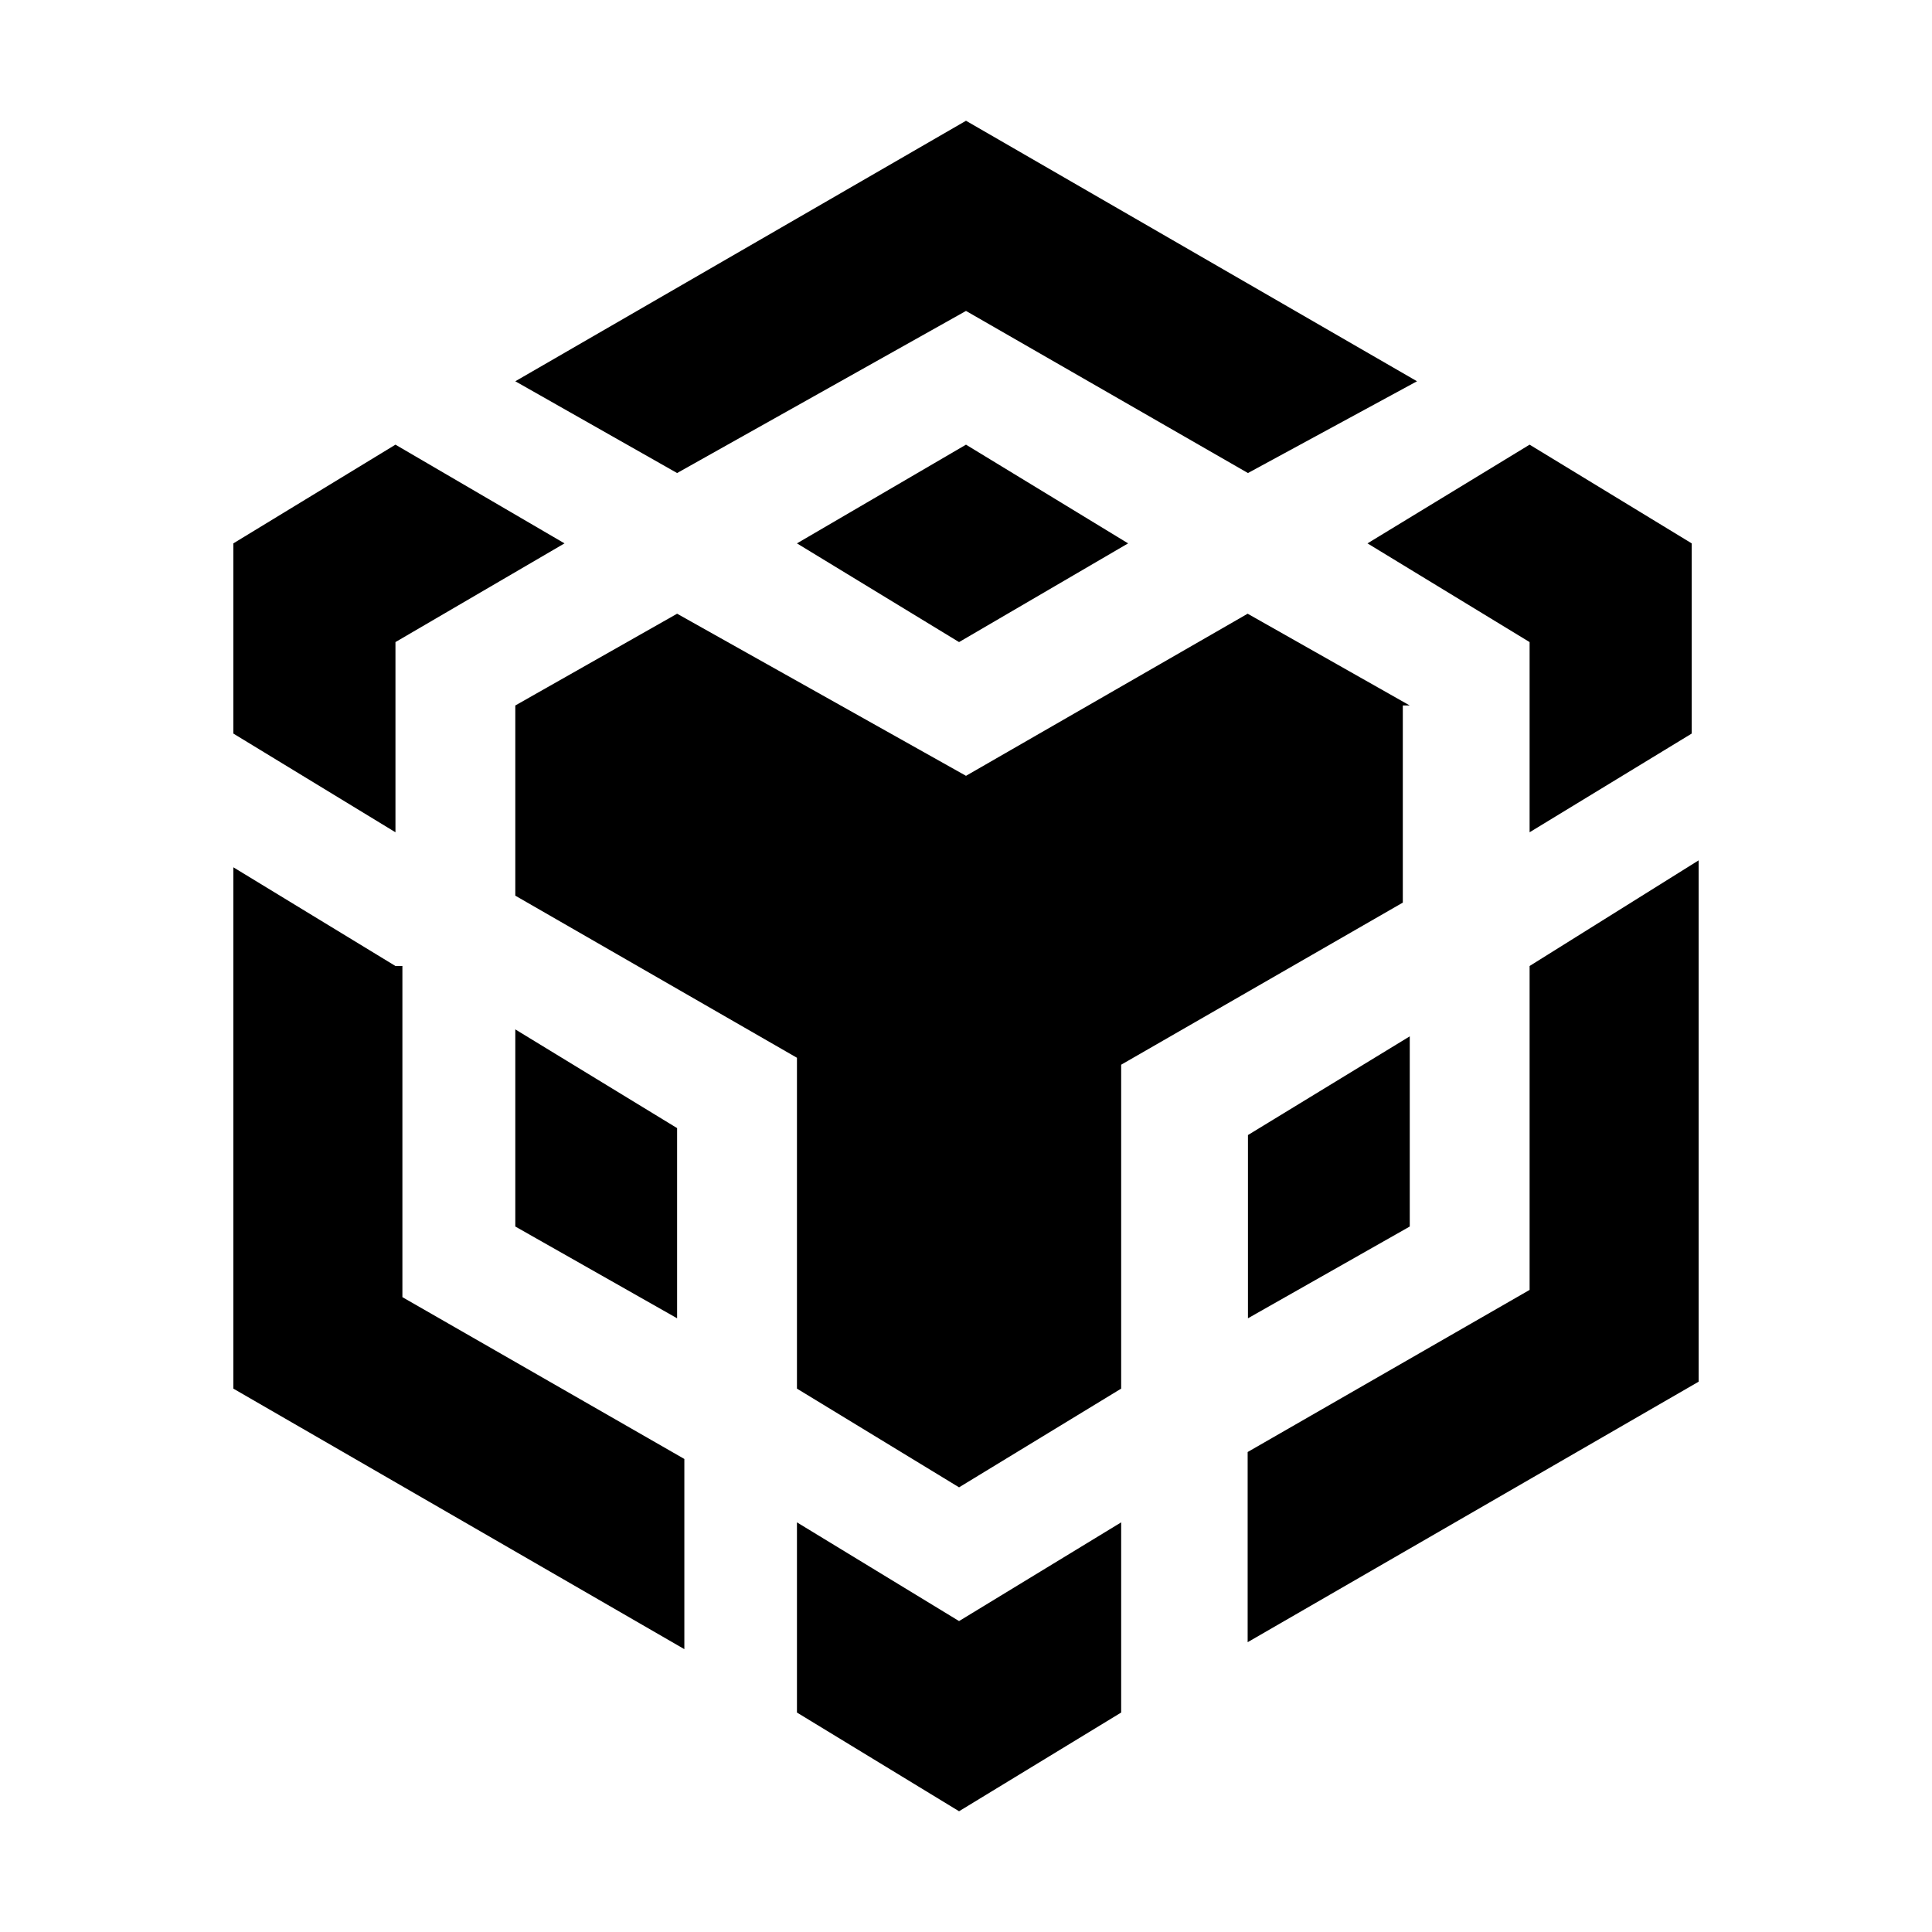
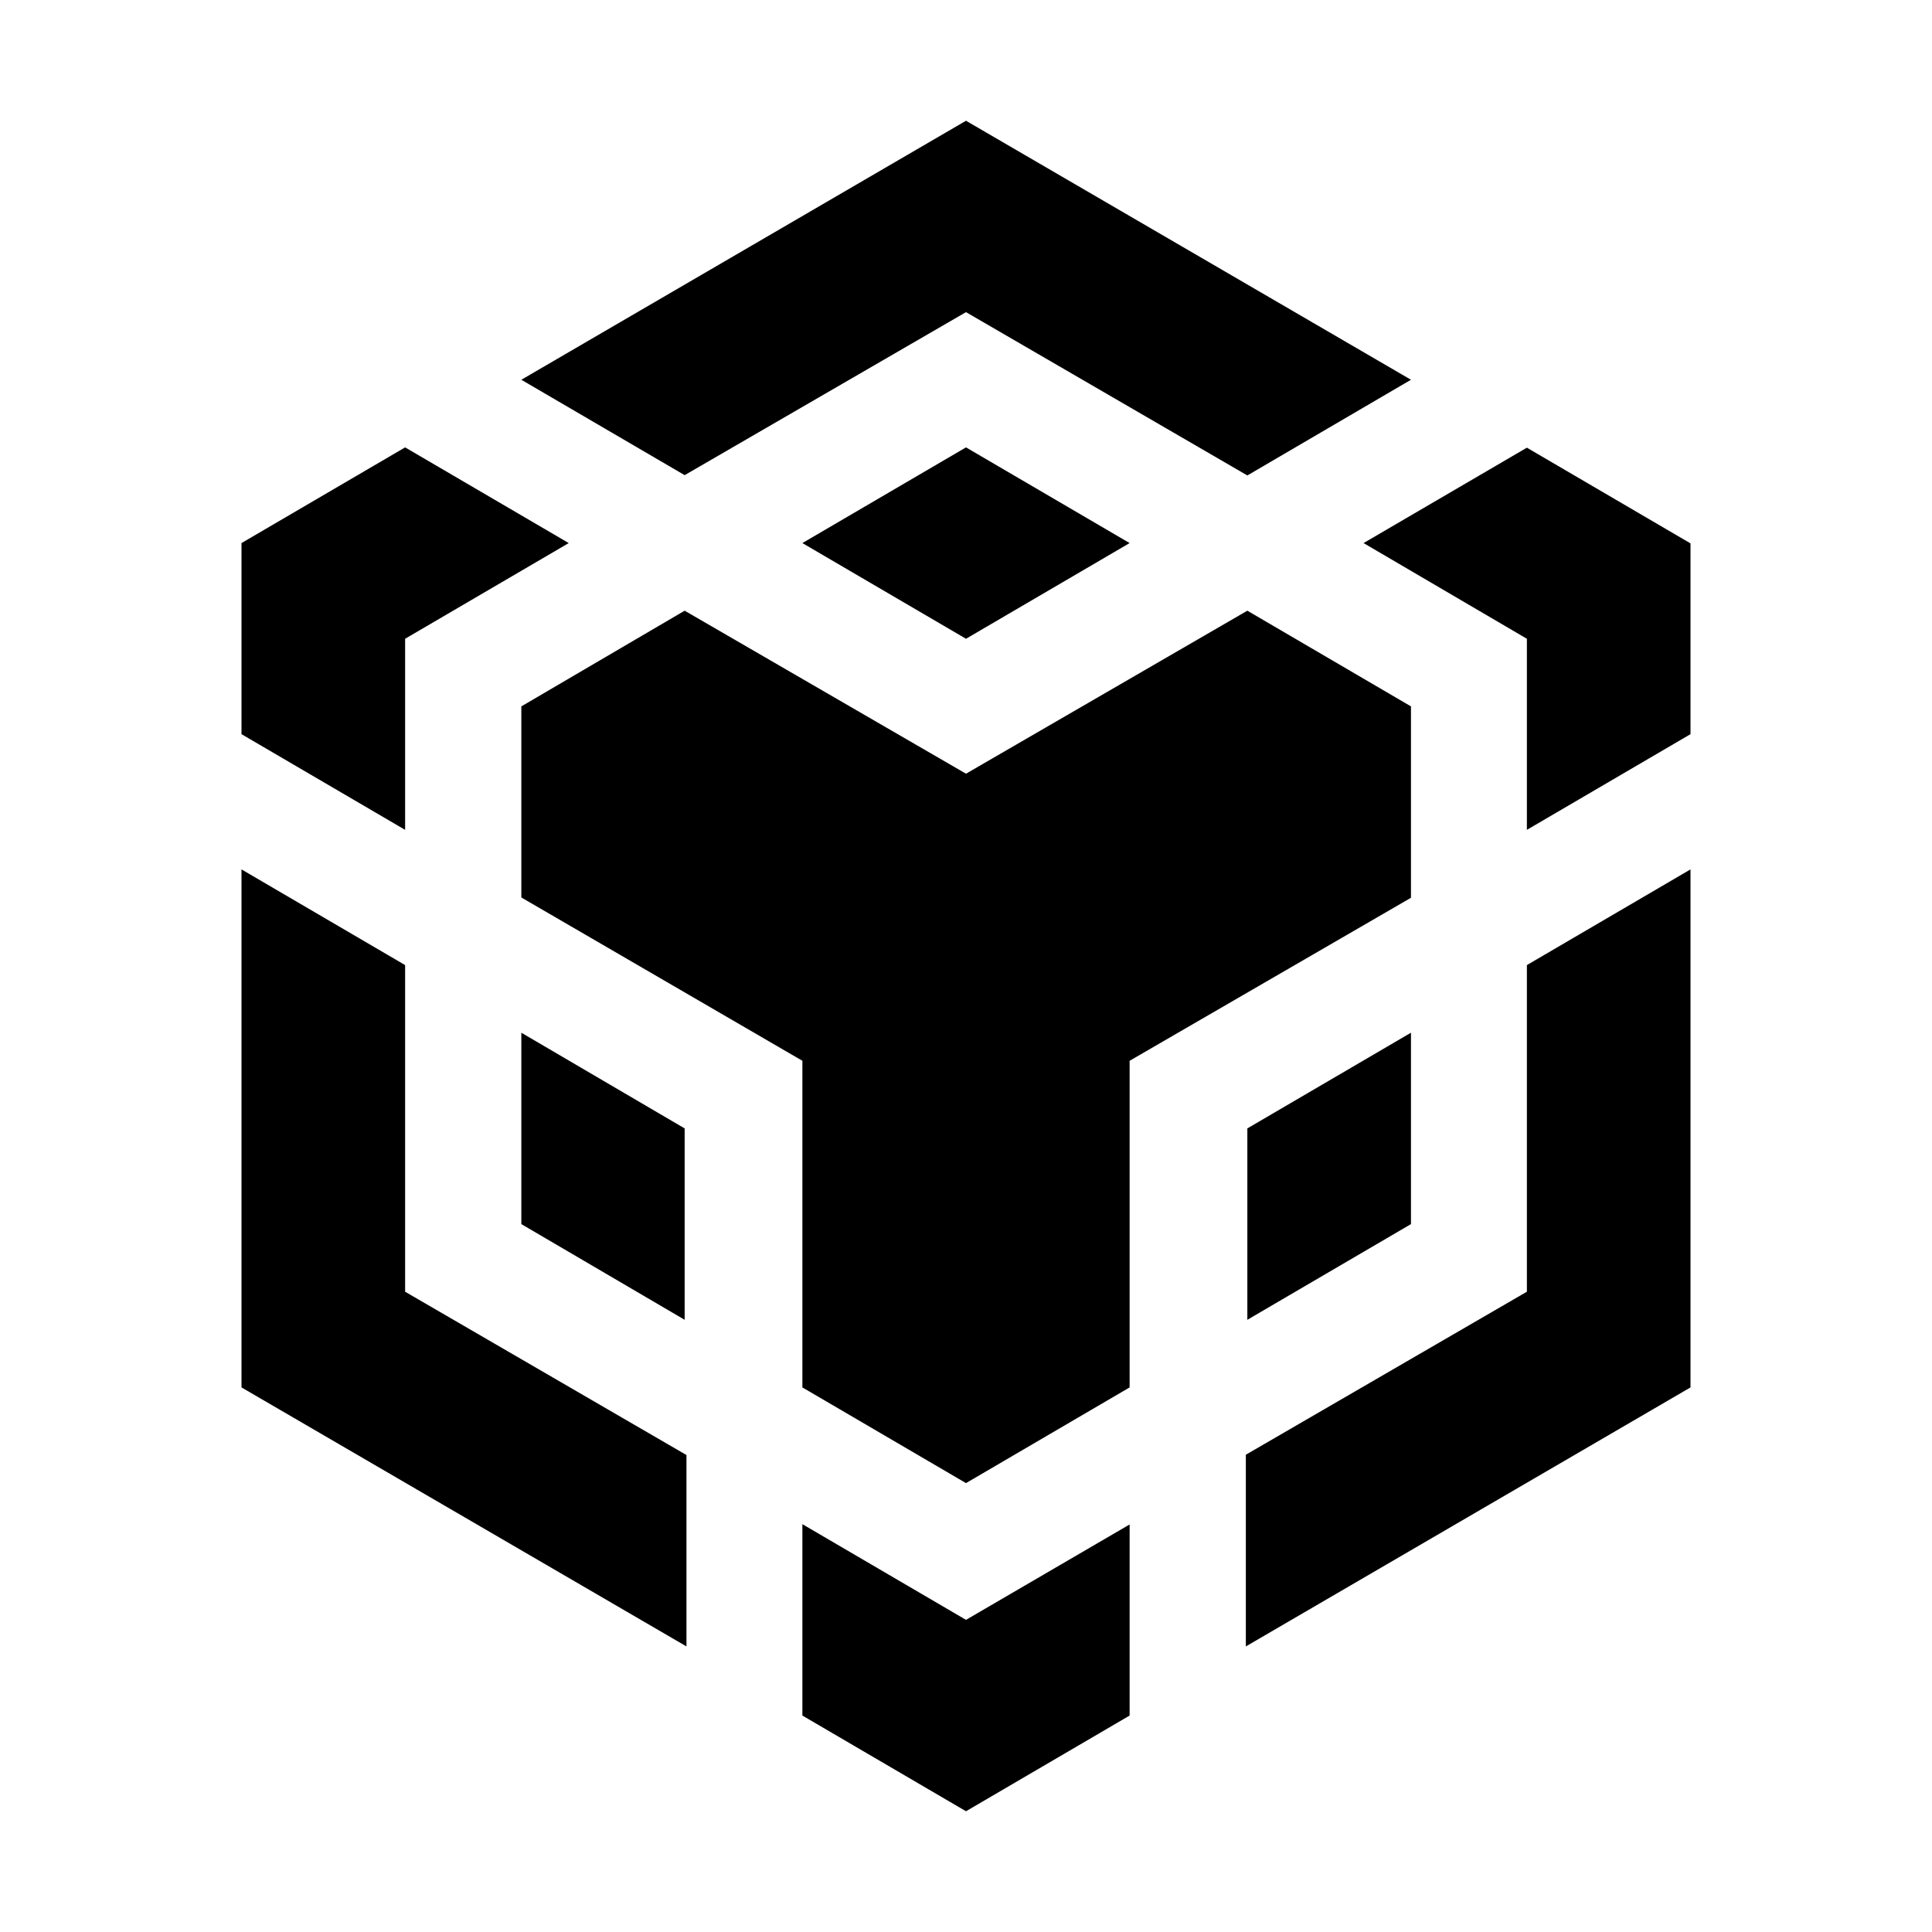
<svg xmlns="http://www.w3.org/2000/svg" fill="currentColor" viewBox="0 0 64 64">
-   <path d="M17.07 12.63 32 4l14.94 8.63-5.6 3.04L32 10.3l-9.57 5.37zM46.7 23.37l-5.37-3.04L32 25.7l-9.57-5.37-5.36 3.04v6.3l9.33 5.37V46l5.37 3.27L37.14 46V35.27l9.33-5.37v-6.53zm0 17.26v-6.3l-5.36 3.27v6.07zm3.97 2.1-9.34 5.37v6.3l14.94-8.63V28.5l-5.6 3.5zM45.3 18l5.37 3.27v6.3l5.37-3.27V18l-5.37-3.27zM26.4 50.43v6.3L31.77 60l5.37-3.27v-6.3l-5.37 3.27zm-9.33-9.8 5.36 3.04v-6.3l-5.36-3.27zM26.4 18l5.37 3.27 5.6-3.27L32 14.73zm-13.3 3.27L18.7 18l-5.6-3.27L7.73 18v6.3l5.37 3.27zm0 10.73-5.37-3.27V46l14.94 8.63v-6.3l-9.34-5.36V32z" />
+   <path d="M17.27 12.58 32 4l14.74 8.58-5.42 3.17L32 10.34l-9.32 5.4zM46.74 23.4l-5.42-3.17-9.32 5.4-9.32-5.4-5.41 3.17v6.33l9.31 5.41v10.82L32 49.13l5.42-3.17V35.14l9.32-5.4zm0 17.15v-6.34l-5.42 3.17v6.34zm3.84 2.24-9.31 5.4v6.35L56 45.96V28.8l-5.42 3.17zm-5.41-24.8 5.41 3.17v6.33L56 24.32V18l-5.42-3.17zm-18.59 32.5v6.34L32 60l5.42-3.17V50.5L32 53.66zm-9.31-9.94 5.41 3.17v-6.34l-5.41-3.17zm9.31-22.56L32 21.16l5.42-3.17L32 14.82zm-13.16 3.17 5.42-3.17-5.42-3.17L8 17.99v6.33l5.42 3.17zm0 10.81L8 28.8v17.16l14.74 8.58V48.2l-9.32-5.41z" />
</svg>
